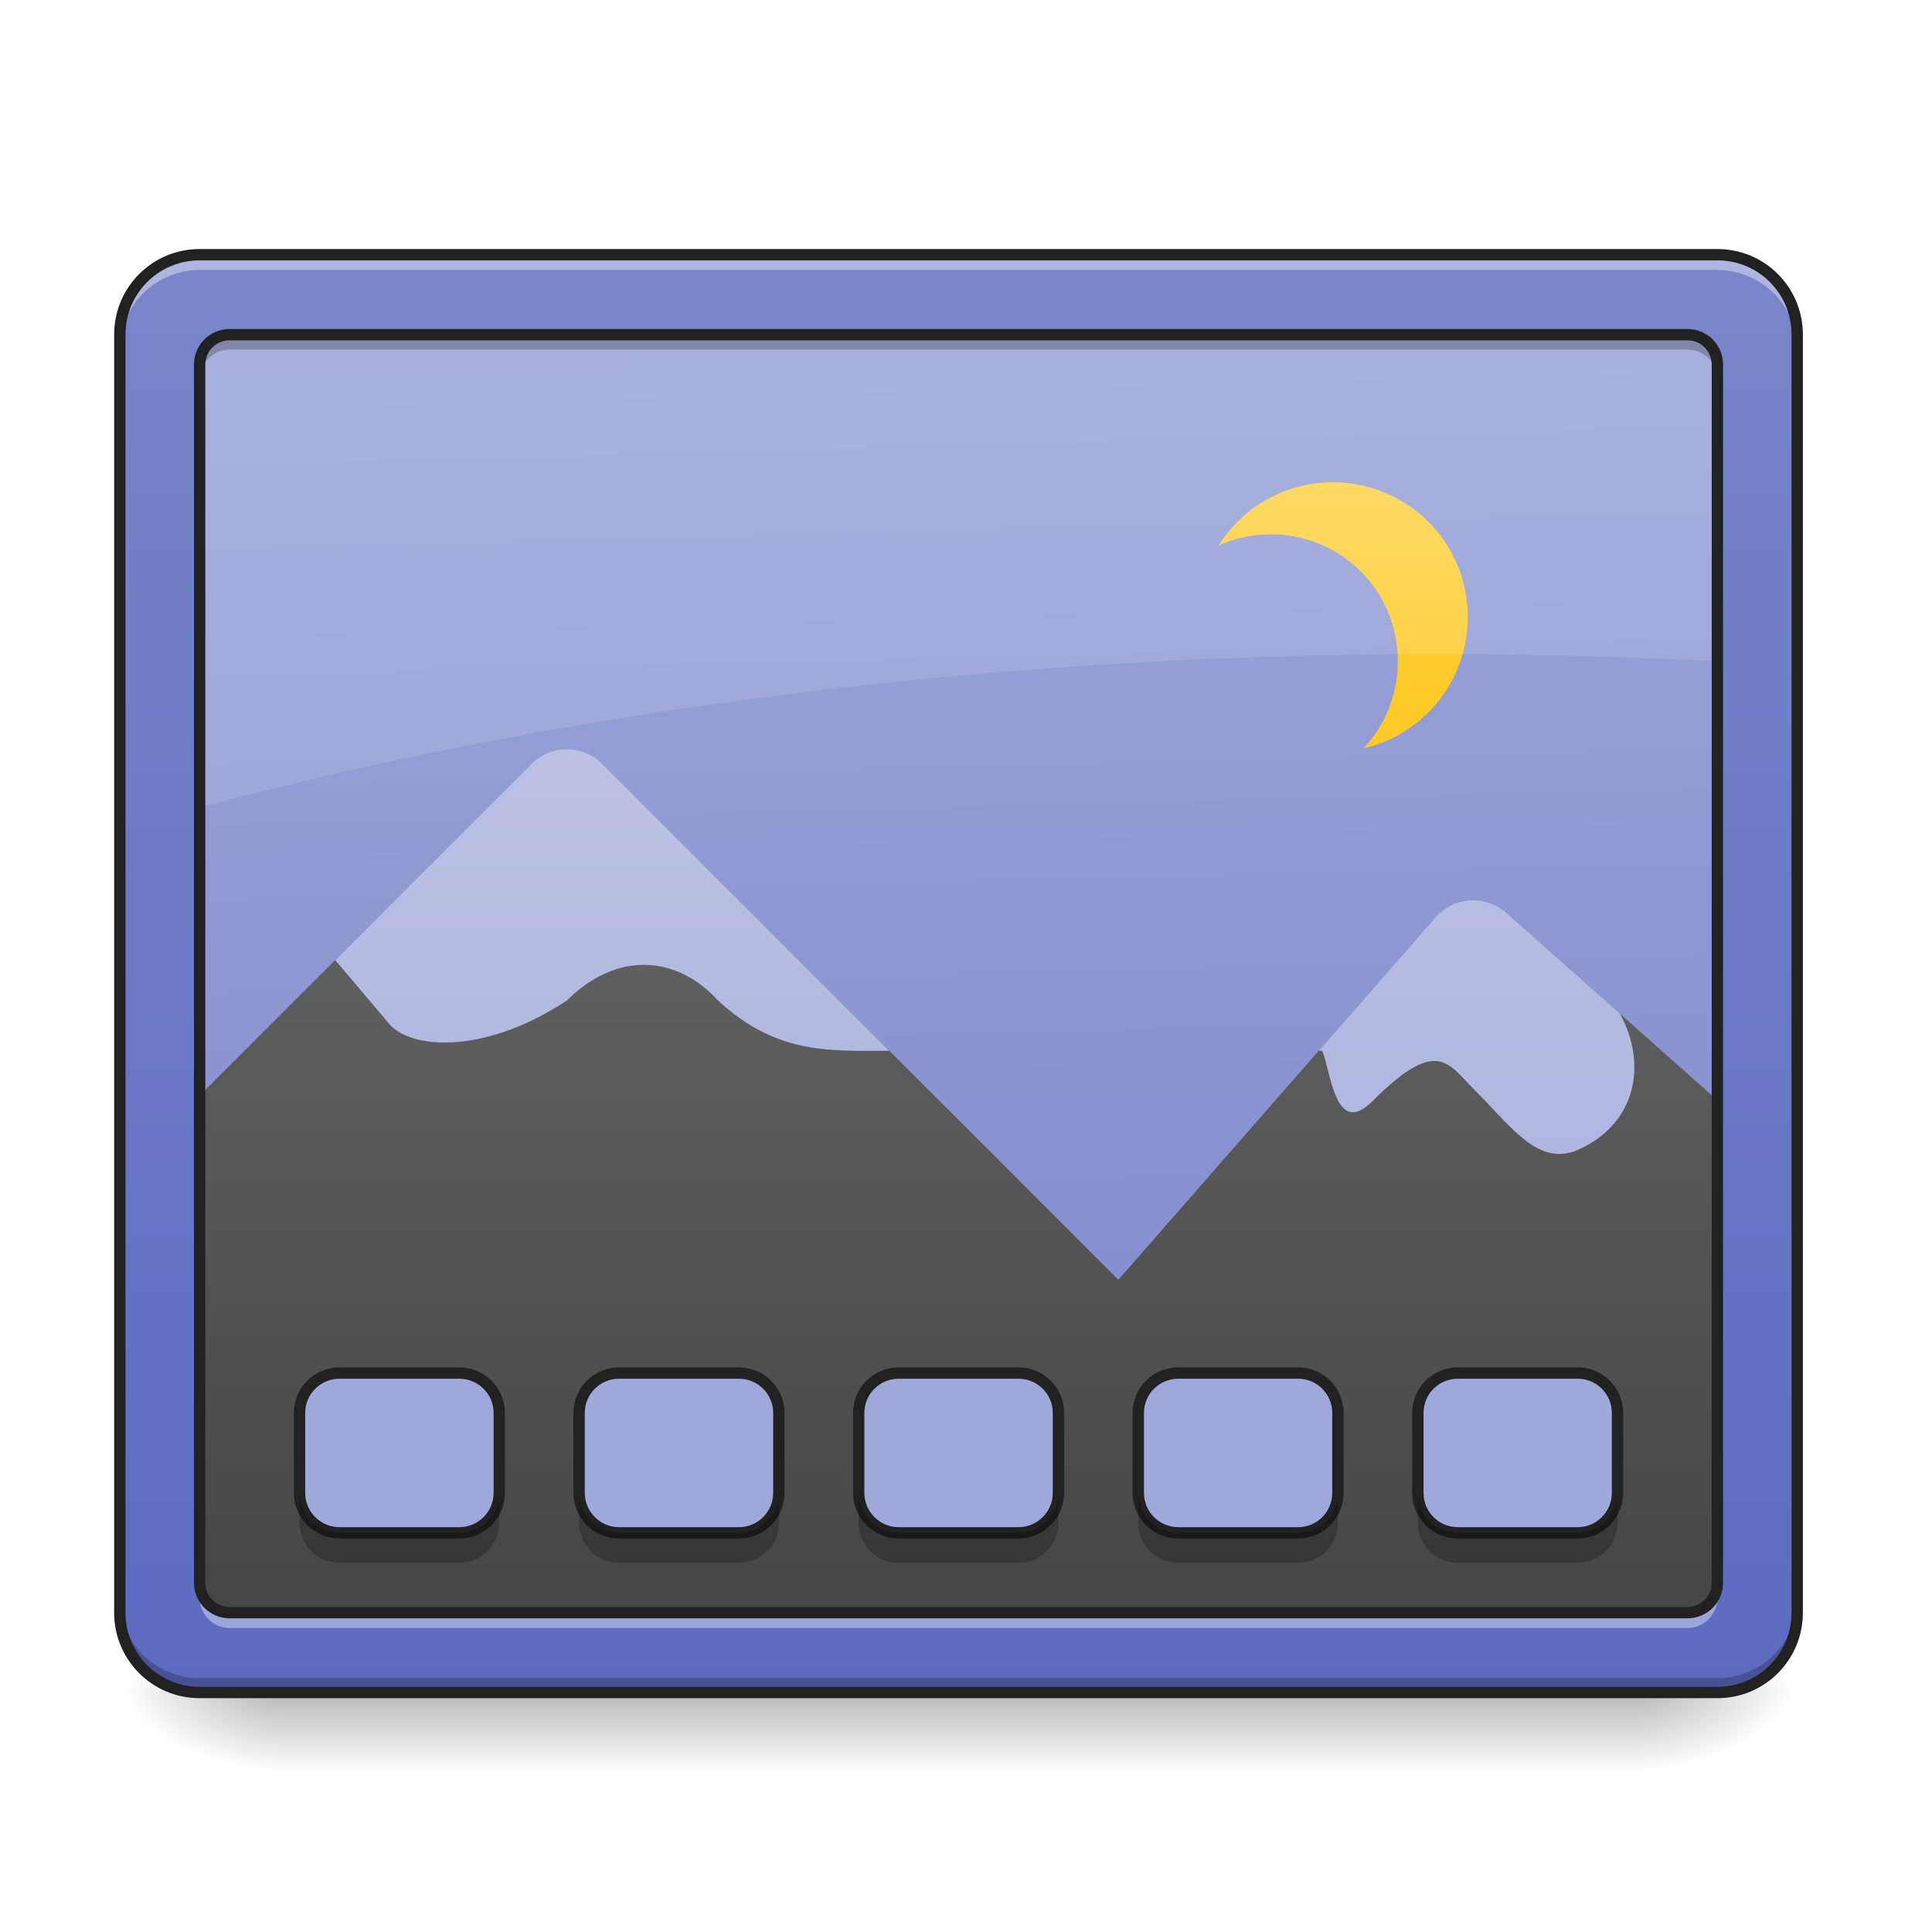
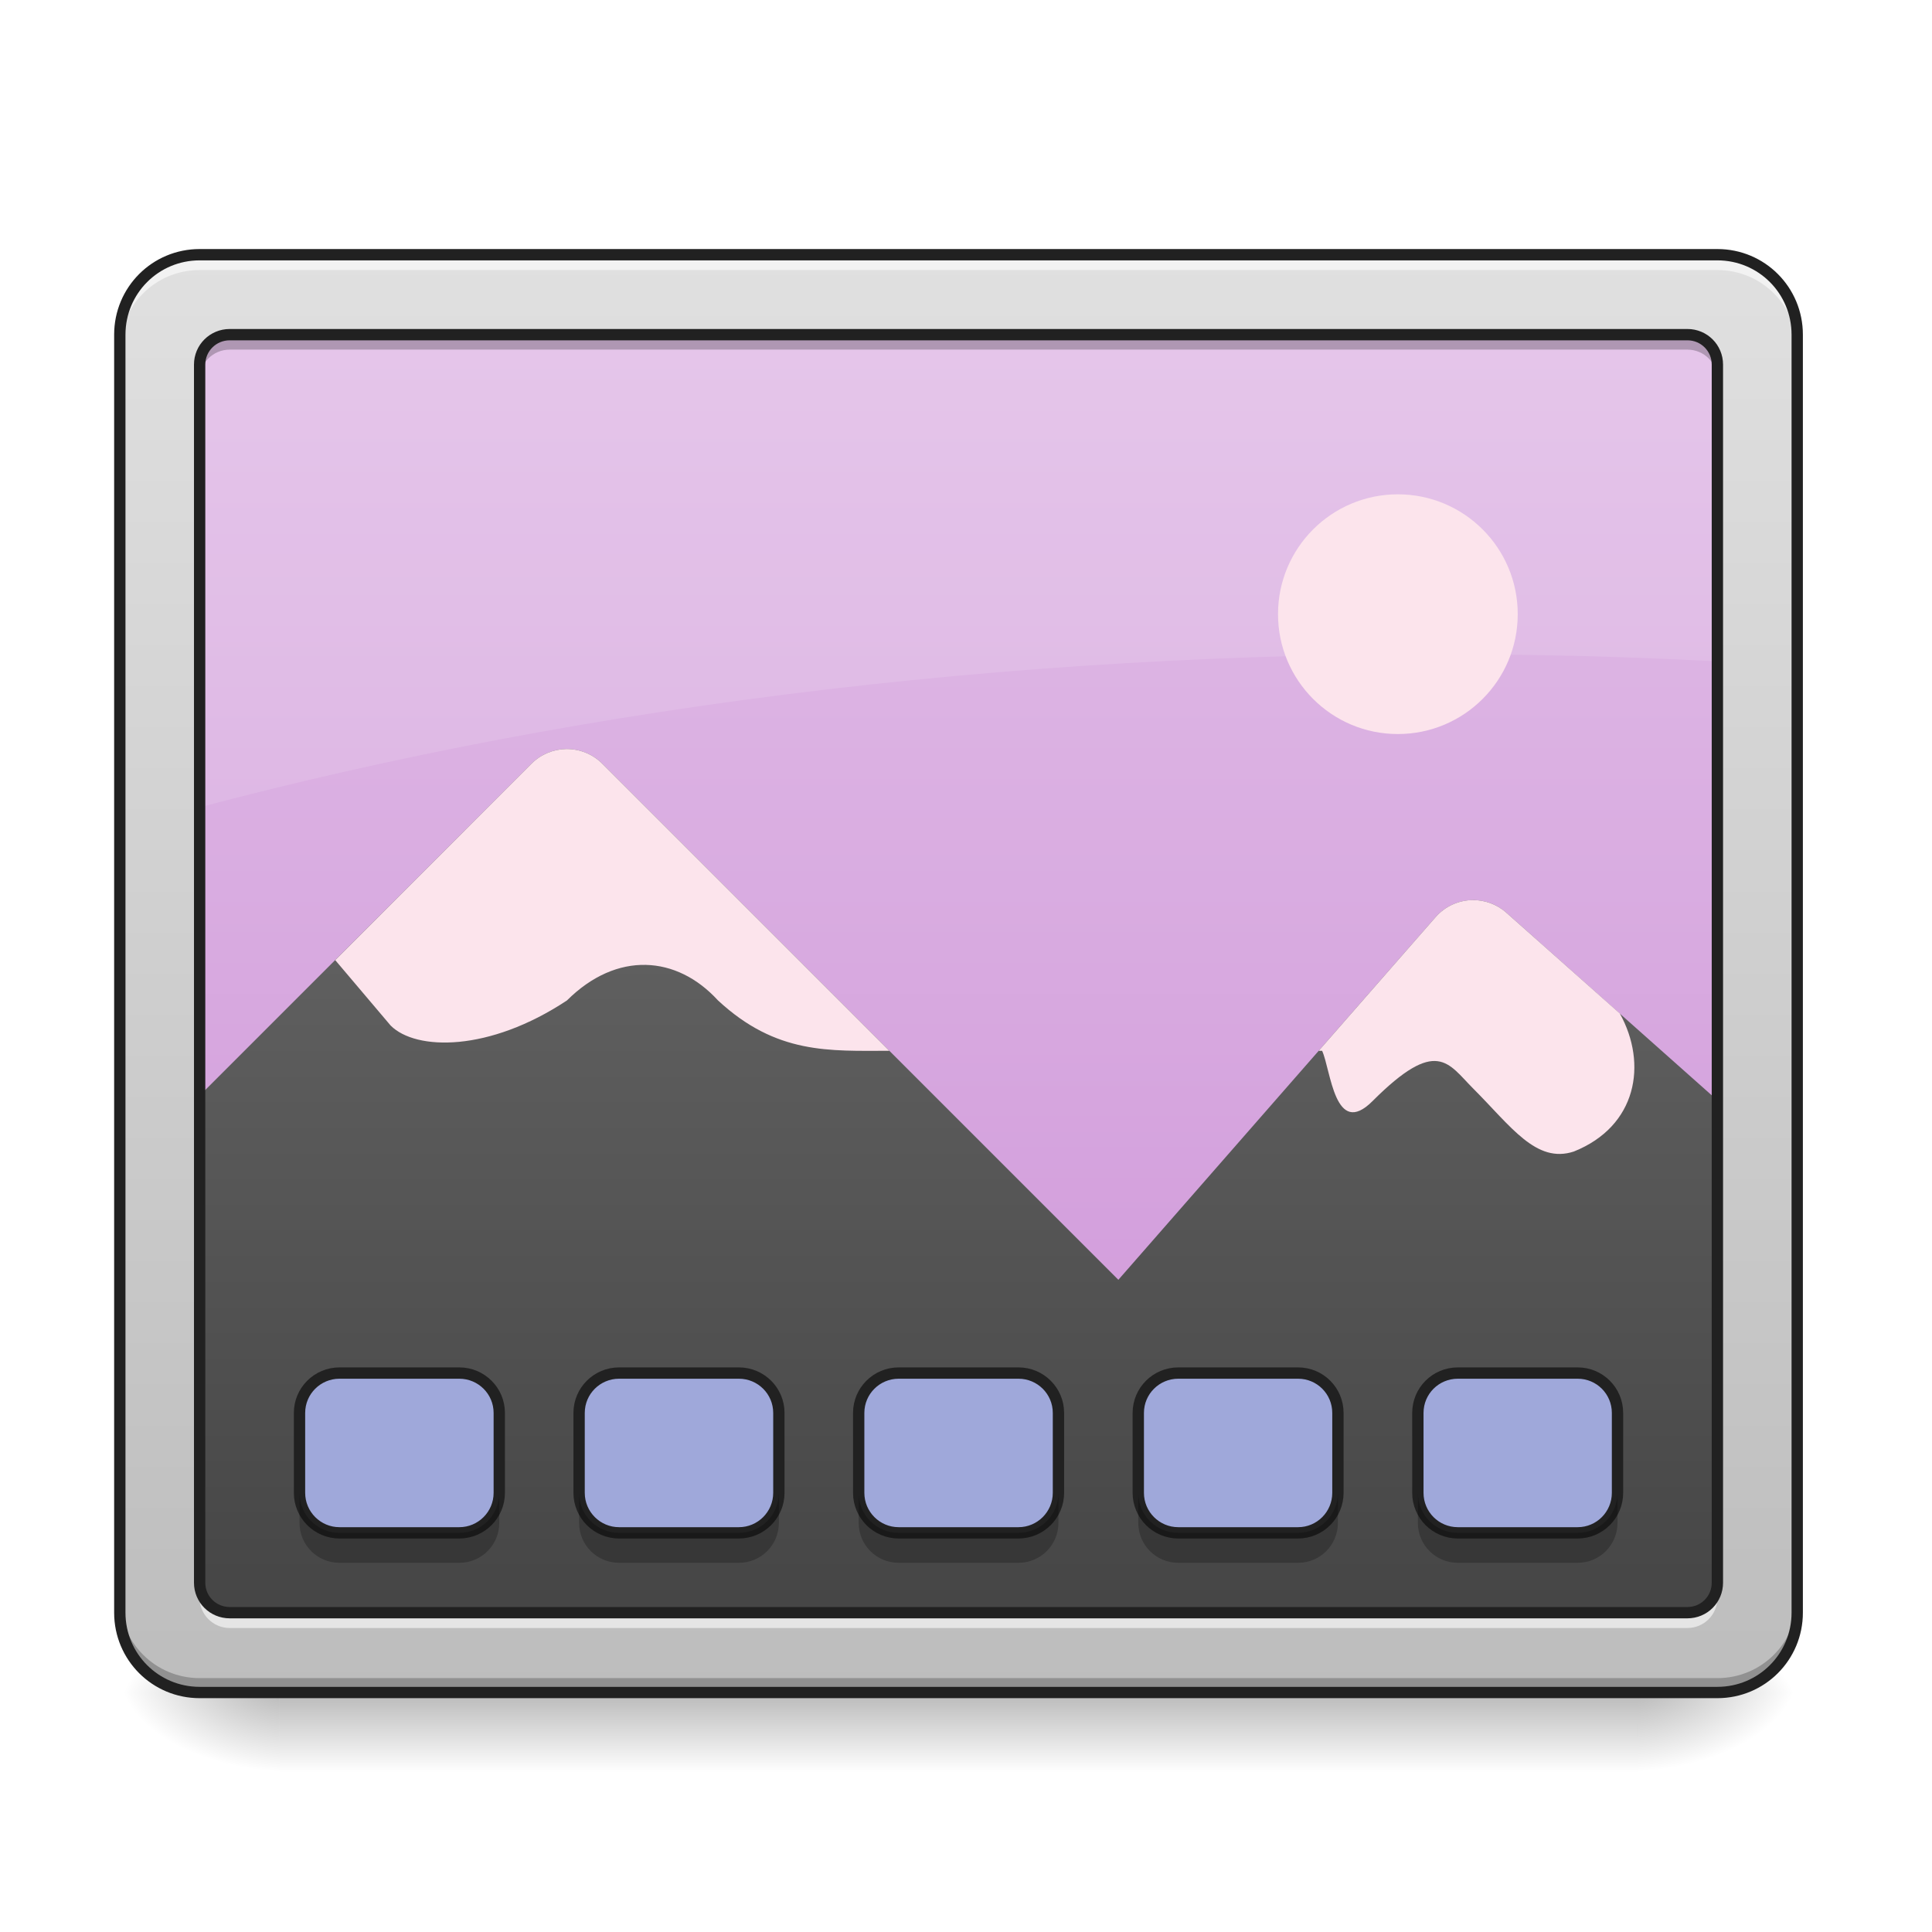
<svg xmlns="http://www.w3.org/2000/svg" width="64px" height="64px" viewBox="0 0 64 64" version="1.1">
  <defs>
    <linearGradient id="linear0" gradientUnits="userSpaceOnUse" x1="254" y1="233.5" x2="254" y2="254.667" gradientTransform="matrix(0.125012,0,0,0.125012,-0.00000763012,26.87757)">
      <stop offset="0" style="stop-color:rgb(0%,0%,0%);stop-opacity:0.275;" />
      <stop offset="1" style="stop-color:rgb(0%,0%,0%);stop-opacity:0;" />
    </linearGradient>
    <radialGradient id="radial0" gradientUnits="userSpaceOnUse" cx="450.909" cy="189.579" fx="450.909" fy="189.579" r="21.167" gradientTransform="matrix(0.000000348341,-0.156265,-0.281277,-0.000000203077,106.9074,127.1907)">
      <stop offset="0" style="stop-color:rgb(0%,0%,0%);stop-opacity:0.314;" />
      <stop offset="0.222" style="stop-color:rgb(0%,0%,0%);stop-opacity:0.275;" />
      <stop offset="1" style="stop-color:rgb(0%,0%,0%);stop-opacity:0;" />
    </radialGradient>
    <radialGradient id="radial1" gradientUnits="userSpaceOnUse" cx="450.909" cy="189.579" fx="450.909" fy="189.579" r="21.167" gradientTransform="matrix(-0.000000348341,0.156265,0.281277,0.000000203077,-43.40132,-15.05496)">
      <stop offset="0" style="stop-color:rgb(0%,0%,0%);stop-opacity:0.314;" />
      <stop offset="0.222" style="stop-color:rgb(0%,0%,0%);stop-opacity:0.275;" />
      <stop offset="1" style="stop-color:rgb(0%,0%,0%);stop-opacity:0;" />
    </radialGradient>
    <radialGradient id="radial2" gradientUnits="userSpaceOnUse" cx="450.909" cy="189.579" fx="450.909" fy="189.579" r="21.167" gradientTransform="matrix(-0.000000348341,-0.156265,0.281277,-0.000000203077,-43.40132,127.1907)">
      <stop offset="0" style="stop-color:rgb(0%,0%,0%);stop-opacity:0.314;" />
      <stop offset="0.222" style="stop-color:rgb(0%,0%,0%);stop-opacity:0.275;" />
      <stop offset="1" style="stop-color:rgb(0%,0%,0%);stop-opacity:0;" />
    </radialGradient>
    <radialGradient id="radial3" gradientUnits="userSpaceOnUse" cx="450.909" cy="189.579" fx="450.909" fy="189.579" r="21.167" gradientTransform="matrix(0.000000348341,0.156265,-0.281277,0.000000203077,106.9074,-15.05496)">
      <stop offset="0" style="stop-color:rgb(0%,0%,0%);stop-opacity:0.314;" />
      <stop offset="0.222" style="stop-color:rgb(0%,0%,0%);stop-opacity:0.275;" />
      <stop offset="1" style="stop-color:rgb(0%,0%,0%);stop-opacity:0;" />
    </radialGradient>
-     <linearGradient id="linear1" gradientUnits="userSpaceOnUse" x1="306.917" y1="-25.792" x2="305.955" y2="-135.329" gradientTransform="matrix(0.150699,0,0,0.434824,-11.70803,67.2827)">
-       <stop offset="0" style="stop-color:rgb(47.451%,52.549%,79.608%);stop-opacity:1;" />
-       <stop offset="1" style="stop-color:rgb(62.353%,65.882%,85.49%);stop-opacity:1;" />
+     <linearGradient id="linear1" gradientUnits="userSpaceOnUse" x1="384.969" y1="-28.834" x2="384.969" y2="-129.244" gradientTransform="matrix(0.150699,0,0,0.434824,-11.70803,67.2827)">
+       <stop offset="0" style="stop-color:rgb(80.784%,57.647%,84.706%);stop-opacity:1;" />
+       <stop offset="1" style="stop-color:rgb(88.235%,74.51%,90.588%);stop-opacity:1;" />
    </linearGradient>
    <linearGradient id="linear2" gradientUnits="userSpaceOnUse" x1="960" y1="1295.118" x2="960" y2="255.118" gradientTransform="matrix(0.041695,0,0,0.041695,-7.904723,2.488869)">
      <stop offset="0" style="stop-color:rgb(25.882%,25.882%,25.882%);stop-opacity:1;" />
      <stop offset="1" style="stop-color:rgb(45.882%,45.882%,45.882%);stop-opacity:1;" />
    </linearGradient>
-     <linearGradient id="linear3" gradientUnits="userSpaceOnUse" x1="301.625" y1="-84" x2="301.625" y2="-136.917" gradientTransform="matrix(0.132585,0,0,0.132585,3.208362,34.1289)">
-       <stop offset="0" style="stop-color:rgb(100%,79.216%,15.686%);stop-opacity:1;" />
-       <stop offset="1" style="stop-color:rgb(100%,83.529%,30.98%);stop-opacity:1;" />
-     </linearGradient>
-     <linearGradient id="linear4" gradientUnits="userSpaceOnUse" x1="960" y1="1295.118" x2="960" y2="255.118" gradientTransform="matrix(0.041695,0,0,0.041695,-7.904723,2.48887)">
-       <stop offset="0" style="stop-color:rgb(62.353%,65.882%,85.49%);stop-opacity:1;" />
-       <stop offset="1" style="stop-color:rgb(77.255%,79.216%,91.373%);stop-opacity:1;" />
-     </linearGradient>
-     <linearGradient id="linear5" gradientUnits="userSpaceOnUse" x1="960" y1="1695.118" x2="960" y2="255.118" gradientTransform="matrix(0.0330761,0,0,0.0330761,0,0)">
-       <stop offset="0" style="stop-color:rgb(36.078%,41.961%,75.294%);stop-opacity:1;" />
-       <stop offset="1" style="stop-color:rgb(47.451%,52.549%,79.608%);stop-opacity:1;" />
+     <linearGradient id="linear3" gradientUnits="userSpaceOnUse" x1="960" y1="1695.118" x2="960" y2="255.118" gradientTransform="matrix(0.0330761,0,0,0.0330761,0,0)">
+       <stop offset="0" style="stop-color:rgb(74.118%,74.118%,74.118%);stop-opacity:1;" />
+       <stop offset="1" style="stop-color:rgb(87.843%,87.843%,87.843%);stop-opacity:1;" />
    </linearGradient>
  </defs>
  <g id="surface1">
    <path style=" stroke:none;fill-rule:nonzero;fill:url(#linear0);" d="M 9.262 56.066 L 54.246 56.066 L 54.246 58.715 L 9.262 58.715 Z M 9.262 56.066 " />
    <path style=" stroke:none;fill-rule:nonzero;fill:url(#radial0);" d="M 54.246 56.066 L 59.535 56.066 L 59.535 53.422 L 54.246 53.422 Z M 54.246 56.066 " />
    <path style=" stroke:none;fill-rule:nonzero;fill:url(#radial1);" d="M 9.262 56.066 L 3.969 56.066 L 3.969 58.715 L 9.262 58.715 Z M 9.262 56.066 " />
    <path style=" stroke:none;fill-rule:nonzero;fill:url(#radial2);" d="M 9.262 56.066 L 3.969 56.066 L 3.969 53.422 L 9.262 53.422 Z M 9.262 56.066 " />
    <path style=" stroke:none;fill-rule:nonzero;fill:url(#radial3);" d="M 54.246 56.066 L 59.535 56.066 L 59.535 58.715 L 54.246 58.715 Z M 54.246 56.066 " />
    <path style=" stroke:none;fill-rule:nonzero;fill:url(#linear1);" d="M 6.613 8.438 L 56.891 8.438 C 58.352 8.438 59.535 9.621 59.535 11.086 L 59.535 53.422 C 59.535 54.883 58.352 56.066 56.891 56.066 L 6.613 56.066 C 5.152 56.066 3.969 54.883 3.969 53.422 L 3.969 11.086 C 3.969 9.621 5.152 8.438 6.613 8.438 Z M 6.613 8.438 " />
    <path style=" stroke:none;fill-rule:nonzero;fill:url(#linear2);" d="M 18.758 24.812 C 18.324 24.82 17.914 24.992 17.609 25.297 L 3.969 38.938 L 3.969 53.422 C 3.969 54.887 5.148 56.066 6.613 56.066 L 56.891 56.066 C 58.355 56.066 59.535 54.887 59.535 53.422 L 59.535 38.801 L 49.898 30.234 C 49.211 29.625 48.16 29.691 47.555 30.383 L 37.047 42.395 L 19.949 25.297 C 19.633 24.98 19.203 24.809 18.758 24.812 Z M 18.758 24.812 " />
    <path style=" stroke:none;fill-rule:nonzero;fill:rgb(0%,0%,0%);fill-opacity:0.235;" d="M 6.613 56.094 C 5.148 56.094 3.969 54.914 3.969 53.449 L 3.969 52.762 C 3.969 54.227 5.148 55.406 6.613 55.406 L 56.891 55.406 C 58.355 55.406 59.535 54.227 59.535 52.762 L 59.535 53.449 C 59.535 54.914 58.355 56.094 56.891 56.094 Z M 6.613 56.094 " />
    <path style=" stroke:none;fill-rule:nonzero;fill:rgb(100%,100%,100%);fill-opacity:0.392;" d="M 6.613 8.59 C 5.148 8.59 3.969 9.77 3.969 11.238 L 3.969 11.555 C 3.969 10.09 5.148 8.91 6.613 8.91 L 56.891 8.91 C 58.355 8.91 59.535 10.09 59.535 11.555 L 59.535 11.238 C 59.535 9.77 58.355 8.59 56.891 8.59 Z M 6.613 8.59 " />
-     <path style=" stroke:none;fill-rule:nonzero;fill:url(#linear3);" d="M 44.156 15.977 C 42.555 15.977 41.156 16.809 40.367 18.07 C 40.895 17.832 41.484 17.699 42.102 17.699 C 44.43 17.699 46.305 19.574 46.305 21.906 C 46.305 23.023 45.871 24.039 45.164 24.793 C 47.148 24.336 48.621 22.566 48.621 20.441 C 48.621 17.969 46.629 15.977 44.156 15.977 Z M 44.156 15.977 " />
    <path style=" stroke:none;fill-rule:nonzero;fill:rgb(100%,100%,100%);fill-opacity:0.118;" d="M 6.613 8.438 C 5.148 8.438 3.969 9.617 3.969 11.086 L 3.969 27.473 C 16.797 23.781 31.703 21.668 47.629 21.668 C 51.672 21.668 55.645 21.805 59.535 22.066 L 59.535 11.086 C 59.535 9.617 58.355 8.438 56.891 8.438 Z M 6.613 8.438 " />
-     <path style=" stroke:none;fill-rule:nonzero;fill:url(#linear4);" d="M 18.758 24.812 C 18.324 24.82 17.914 24.992 17.609 25.297 L 11.105 31.805 L 12.941 33.973 C 13.777 34.809 16.199 34.852 18.781 33.141 C 20.434 31.496 22.418 31.645 23.785 33.141 C 25.723 34.938 27.48 34.809 29.461 34.809 L 19.949 25.297 C 19.633 24.98 19.203 24.809 18.758 24.812 Z M 48.777 29.816 C 48.324 29.824 47.875 30.016 47.555 30.383 L 43.684 34.809 L 43.797 34.809 C 44.086 35.441 44.215 37.727 45.465 36.477 C 47.602 34.34 47.965 35.223 48.801 36.059 C 50.051 37.309 50.887 38.559 52.137 38.145 C 54.223 37.309 54.586 35.25 53.66 33.574 L 49.898 30.234 C 49.578 29.949 49.176 29.812 48.777 29.816 Z M 48.777 29.816 " />
-     <path style=" stroke:none;fill-rule:nonzero;fill:url(#linear5);" d="M 6.613 8.438 C 5.148 8.438 3.969 9.617 3.969 11.086 L 3.969 53.422 C 3.969 54.887 5.148 56.066 6.613 56.066 L 56.891 56.066 C 58.355 56.066 59.535 54.887 59.535 53.422 L 59.535 11.086 C 59.535 9.617 58.355 8.438 56.891 8.438 Z M 7.609 11.086 L 55.898 11.086 C 56.449 11.086 56.891 11.527 56.891 12.078 L 56.891 52.43 C 56.891 52.98 56.449 53.422 55.898 53.422 L 7.609 53.422 C 7.059 53.422 6.613 52.98 6.613 52.43 L 6.613 12.078 C 6.613 11.527 7.059 11.086 7.609 11.086 Z M 7.609 11.086 " />
-     <path style=" stroke:none;fill-rule:nonzero;fill:rgb(100%,100%,100%);fill-opacity:0.392;" d="M 6.613 8.438 C 5.148 8.438 3.969 9.617 3.969 11.086 L 3.969 11.59 C 3.969 10.125 5.148 8.945 6.613 8.945 L 56.891 8.945 C 58.355 8.945 59.535 10.125 59.535 11.59 L 59.535 11.086 C 59.535 9.617 58.355 8.438 56.891 8.438 Z M 6.613 52.43 L 6.613 52.938 C 6.613 53.484 7.059 53.93 7.609 53.93 L 55.898 53.93 C 56.449 53.93 56.891 53.484 56.891 52.938 L 56.891 52.43 C 56.891 52.98 56.449 53.422 55.898 53.422 L 7.609 53.422 C 7.059 53.422 6.613 52.98 6.613 52.43 Z M 6.613 52.43 " />
+     <path style=" stroke:none;fill-rule:nonzero;fill:rgb(98.824%,89.412%,92.549%);fill-opacity:1;" d="M 18.758 24.812 C 18.324 24.82 17.914 24.992 17.609 25.297 L 11.105 31.805 L 12.941 33.973 C 13.777 34.809 16.199 34.852 18.781 33.141 C 20.434 31.496 22.418 31.645 23.785 33.141 C 25.723 34.938 27.48 34.809 29.461 34.809 L 19.949 25.297 C 19.633 24.98 19.203 24.809 18.758 24.812 Z M 48.777 29.816 C 48.324 29.824 47.875 30.016 47.555 30.383 L 43.684 34.809 L 43.797 34.809 C 44.086 35.441 44.215 37.727 45.465 36.477 C 47.602 34.34 47.965 35.223 48.801 36.059 C 50.051 37.309 50.887 38.559 52.137 38.145 C 54.223 37.309 54.586 35.25 53.66 33.574 L 49.898 30.234 C 49.578 29.949 49.176 29.812 48.777 29.816 Z M 48.777 29.816 " />
+     <path style=" stroke:none;fill-rule:nonzero;fill:url(#linear3);" d="M 6.613 8.438 C 5.148 8.438 3.969 9.617 3.969 11.086 L 3.969 53.422 C 3.969 54.887 5.148 56.066 6.613 56.066 L 56.891 56.066 C 58.355 56.066 59.535 54.887 59.535 53.422 L 59.535 11.086 C 59.535 9.617 58.355 8.438 56.891 8.438 Z M 7.609 11.086 L 55.898 11.086 C 56.449 11.086 56.891 11.527 56.891 12.078 L 56.891 52.43 C 56.891 52.98 56.449 53.422 55.898 53.422 L 7.609 53.422 C 7.059 53.422 6.613 52.98 6.613 52.43 L 6.613 12.078 C 6.613 11.527 7.059 11.086 7.609 11.086 Z M 7.609 11.086 " />
+     <path style=" stroke:none;fill-rule:nonzero;fill:rgb(100%,100%,100%);fill-opacity:0.588;" d="M 6.613 8.438 C 5.148 8.438 3.969 9.617 3.969 11.086 L 3.969 11.59 C 3.969 10.125 5.148 8.945 6.613 8.945 L 56.891 8.945 C 58.355 8.945 59.535 10.125 59.535 11.59 L 59.535 11.086 C 59.535 9.617 58.355 8.438 56.891 8.438 Z M 6.613 52.43 L 6.613 52.938 C 6.613 53.484 7.059 53.93 7.609 53.93 L 55.898 53.93 C 56.449 53.93 56.891 53.484 56.891 52.938 L 56.891 52.43 C 56.891 52.98 56.449 53.422 55.898 53.422 L 7.609 53.422 C 7.059 53.422 6.613 52.98 6.613 52.43 Z M 6.613 52.43 " />
    <path style=" stroke:none;fill-rule:nonzero;fill:rgb(0%,0%,0%);fill-opacity:0.235;" d="M 7.609 11.102 C 7.059 11.102 6.613 11.543 6.613 12.094 L 6.613 12.574 C 6.613 12.023 7.059 11.582 7.609 11.582 L 55.898 11.582 C 56.449 11.582 56.891 12.023 56.891 12.574 L 56.891 12.094 C 56.891 11.543 56.449 11.102 55.898 11.102 Z M 3.969 52.945 L 3.969 53.422 C 3.969 54.887 5.148 56.066 6.613 56.066 L 56.891 56.066 C 58.355 56.066 59.535 54.887 59.535 53.422 L 59.535 52.945 C 59.535 54.41 58.355 55.59 56.891 55.59 L 6.613 55.59 C 5.148 55.59 3.969 54.41 3.969 52.945 Z M 3.969 52.945 " />
    <path style="fill:none;stroke-width:11.339;stroke-linecap:round;stroke-linejoin:miter;stroke:rgb(12.941%,12.941%,12.941%);stroke-opacity:1;stroke-miterlimit:4;" d="M 199.942 255.094 C 155.654 255.094 119.989 290.76 119.989 335.165 L 119.989 1615.121 C 119.989 1659.409 155.654 1695.074 199.942 1695.074 L 1719.993 1695.074 C 1764.28 1695.074 1799.946 1659.409 1799.946 1615.121 L 1799.946 335.165 C 1799.946 290.76 1764.28 255.094 1719.993 255.094 Z M 230.057 335.165 L 1689.996 335.165 C 1706.648 335.165 1719.993 348.51 1719.993 365.162 L 1719.993 1585.124 C 1719.993 1601.776 1706.648 1615.121 1689.996 1615.121 L 230.057 1615.121 C 213.405 1615.121 199.942 1601.776 199.942 1585.124 L 199.942 365.162 C 199.942 348.51 213.405 335.165 230.057 335.165 Z M 230.057 335.165 " transform="matrix(0.0330761,0,0,0.0330761,0,0)" />
    <path style=" stroke:none;fill-rule:nonzero;fill:rgb(62.353%,65.882%,85.49%);fill-opacity:1;" d="M 11.246 45.484 L 15.215 45.484 C 15.945 45.484 16.539 46.074 16.539 46.805 L 16.539 49.453 C 16.539 50.184 15.945 50.777 15.215 50.777 L 11.246 50.777 C 10.516 50.777 9.922 50.184 9.922 49.453 L 9.922 46.805 C 9.922 46.074 10.516 45.484 11.246 45.484 Z M 11.246 45.484 " />
    <path style=" stroke:none;fill-rule:nonzero;fill:rgb(62.353%,65.882%,85.49%);fill-opacity:1;" d="M 20.508 45.484 L 24.477 45.484 C 25.207 45.484 25.801 46.074 25.801 46.805 L 25.801 49.453 C 25.801 50.184 25.207 50.777 24.477 50.777 L 20.508 50.777 C 19.777 50.777 19.184 50.184 19.184 49.453 L 19.184 46.805 C 19.184 46.074 19.777 45.484 20.508 45.484 Z M 20.508 45.484 " />
    <path style=" stroke:none;fill-rule:nonzero;fill:rgb(62.353%,65.882%,85.49%);fill-opacity:1;" d="M 39.031 45.484 L 43 45.484 C 43.73 45.484 44.32 46.074 44.32 46.805 L 44.32 49.453 C 44.32 50.184 43.73 50.777 43 50.777 L 39.031 50.777 C 38.301 50.777 37.707 50.184 37.707 49.453 L 37.707 46.805 C 37.707 46.074 38.301 45.484 39.031 45.484 Z M 39.031 45.484 " />
    <path style=" stroke:none;fill-rule:nonzero;fill:rgb(62.353%,65.882%,85.49%);fill-opacity:1;" d="M 29.77 45.484 L 33.738 45.484 C 34.469 45.484 35.062 46.074 35.062 46.805 L 35.062 49.453 C 35.062 50.184 34.469 50.777 33.738 50.777 L 29.77 50.777 C 29.039 50.777 28.445 50.184 28.445 49.453 L 28.445 46.805 C 28.445 46.074 29.039 45.484 29.77 45.484 Z M 29.77 45.484 " />
    <path style=" stroke:none;fill-rule:nonzero;fill:rgb(62.353%,65.882%,85.49%);fill-opacity:1;" d="M 48.293 45.484 L 52.262 45.484 C 52.992 45.484 53.582 46.074 53.582 46.805 L 53.582 49.453 C 53.582 50.184 52.992 50.777 52.262 50.777 L 48.293 50.777 C 47.559 50.777 46.969 50.184 46.969 49.453 L 46.969 46.805 C 46.969 46.074 47.559 45.484 48.293 45.484 Z M 48.293 45.484 " />
    <path style="fill:none;stroke-width:3;stroke-linecap:round;stroke-linejoin:round;stroke:rgb(12.941%,12.941%,12.941%);stroke-opacity:1;stroke-miterlimit:4;" d="M 89.96 148.84 L 121.707 148.84 C 127.55 148.84 132.3 153.558 132.3 159.402 L 132.3 180.587 C 132.3 186.43 127.55 191.18 121.707 191.18 L 89.96 191.18 C 84.117 191.18 79.367 186.43 79.367 180.587 L 79.367 159.402 C 79.367 153.558 84.117 148.84 89.96 148.84 Z M 89.96 148.84 " transform="matrix(0.125012,0,0,0.125012,0.000000441709,26.8776)" />
    <path style="fill:none;stroke-width:3;stroke-linecap:round;stroke-linejoin:round;stroke:rgb(12.941%,12.941%,12.941%);stroke-opacity:1;stroke-miterlimit:4;" d="M 164.047 148.84 L 195.794 148.84 C 201.637 148.84 206.387 153.558 206.387 159.402 L 206.387 180.587 C 206.387 186.43 201.637 191.18 195.794 191.18 L 164.047 191.18 C 158.204 191.18 153.454 186.43 153.454 180.587 L 153.454 159.402 C 153.454 153.558 158.204 148.84 164.047 148.84 Z M 164.047 148.84 " transform="matrix(0.125012,0,0,0.125012,0.000000441709,26.8776)" />
    <path style="fill:none;stroke-width:3;stroke-linecap:round;stroke-linejoin:round;stroke:rgb(12.941%,12.941%,12.941%);stroke-opacity:1;stroke-miterlimit:4;" d="M 312.22 148.84 L 343.967 148.84 C 349.81 148.84 354.529 153.558 354.529 159.402 L 354.529 180.587 C 354.529 186.43 349.81 191.18 343.967 191.18 L 312.22 191.18 C 306.377 191.18 301.627 186.43 301.627 180.587 L 301.627 159.402 C 301.627 153.558 306.377 148.84 312.22 148.84 Z M 312.22 148.84 " transform="matrix(0.125012,0,0,0.125012,0.000000441709,26.8776)" />
    <path style="fill:none;stroke-width:3;stroke-linecap:round;stroke-linejoin:round;stroke:rgb(12.941%,12.941%,12.941%);stroke-opacity:1;stroke-miterlimit:4;" d="M 238.134 148.84 L 269.88 148.84 C 275.724 148.84 280.473 153.558 280.473 159.402 L 280.473 180.587 C 280.473 186.43 275.724 191.18 269.88 191.18 L 238.134 191.18 C 232.29 191.18 227.541 186.43 227.541 180.587 L 227.541 159.402 C 227.541 153.558 232.29 148.84 238.134 148.84 Z M 238.134 148.84 " transform="matrix(0.125012,0,0,0.125012,0.000000441709,26.8776)" />
    <path style="fill:none;stroke-width:3;stroke-linecap:round;stroke-linejoin:round;stroke:rgb(12.941%,12.941%,12.941%);stroke-opacity:1;stroke-miterlimit:4;" d="M 386.307 148.84 L 418.054 148.84 C 423.897 148.84 428.615 153.558 428.615 159.402 L 428.615 180.587 C 428.615 186.43 423.897 191.18 418.054 191.18 L 386.307 191.18 C 380.432 191.18 375.714 186.43 375.714 180.587 L 375.714 159.402 C 375.714 153.558 380.432 148.84 386.307 148.84 Z M 386.307 148.84 " transform="matrix(0.125012,0,0,0.125012,0.000000441709,26.8776)" />
    <path style=" stroke:none;fill-rule:nonzero;fill:rgb(0%,0%,0%);fill-opacity:0.235;" d="M 9.922 49.453 L 9.922 50.445 C 9.922 51.18 10.512 51.77 11.246 51.77 L 15.215 51.77 C 15.949 51.77 16.539 51.18 16.539 50.445 L 16.539 49.453 C 16.539 50.188 15.949 50.777 15.215 50.777 L 11.246 50.777 C 10.512 50.777 9.922 50.188 9.922 49.453 Z M 19.184 49.453 L 19.184 50.445 C 19.184 51.18 19.773 51.77 20.508 51.77 L 24.477 51.77 C 25.211 51.77 25.801 51.18 25.801 50.445 L 25.801 49.453 C 25.801 50.188 25.211 50.777 24.477 50.777 L 20.508 50.777 C 19.773 50.777 19.184 50.188 19.184 49.453 Z M 28.445 49.453 L 28.445 50.445 C 28.445 51.18 29.035 51.77 29.77 51.77 L 33.738 51.77 C 34.469 51.77 35.062 51.18 35.062 50.445 L 35.062 49.453 C 35.062 50.188 34.469 50.777 33.738 50.777 L 29.77 50.777 C 29.035 50.777 28.445 50.188 28.445 49.453 Z M 37.707 49.453 L 37.707 50.445 C 37.707 51.18 38.297 51.77 39.031 51.77 L 43 51.77 C 43.73 51.77 44.32 51.18 44.32 50.445 L 44.32 49.453 C 44.32 50.188 43.73 50.777 43 50.777 L 39.031 50.777 C 38.297 50.777 37.707 50.188 37.707 49.453 Z M 46.969 49.453 L 46.969 50.445 C 46.969 51.18 47.559 51.77 48.293 51.77 L 52.262 51.77 C 52.992 51.77 53.582 51.18 53.582 50.445 L 53.582 49.453 C 53.582 50.188 52.992 50.777 52.262 50.777 L 48.293 50.777 C 47.559 50.777 46.969 50.188 46.969 49.453 Z M 46.969 49.453 " />
+     <path style=" stroke:none;fill-rule:nonzero;fill:rgb(98.824%,89.412%,92.549%);fill-opacity:1;" d="M 46.305 16.375 C 48.5 16.375 50.277 18.152 50.277 20.344 C 50.277 22.539 48.5 24.316 46.305 24.316 C 44.113 24.316 42.336 22.539 42.336 20.344 C 42.336 18.152 44.113 16.375 46.305 16.375 Z M 46.305 16.375 " />
  </g>
</svg>
